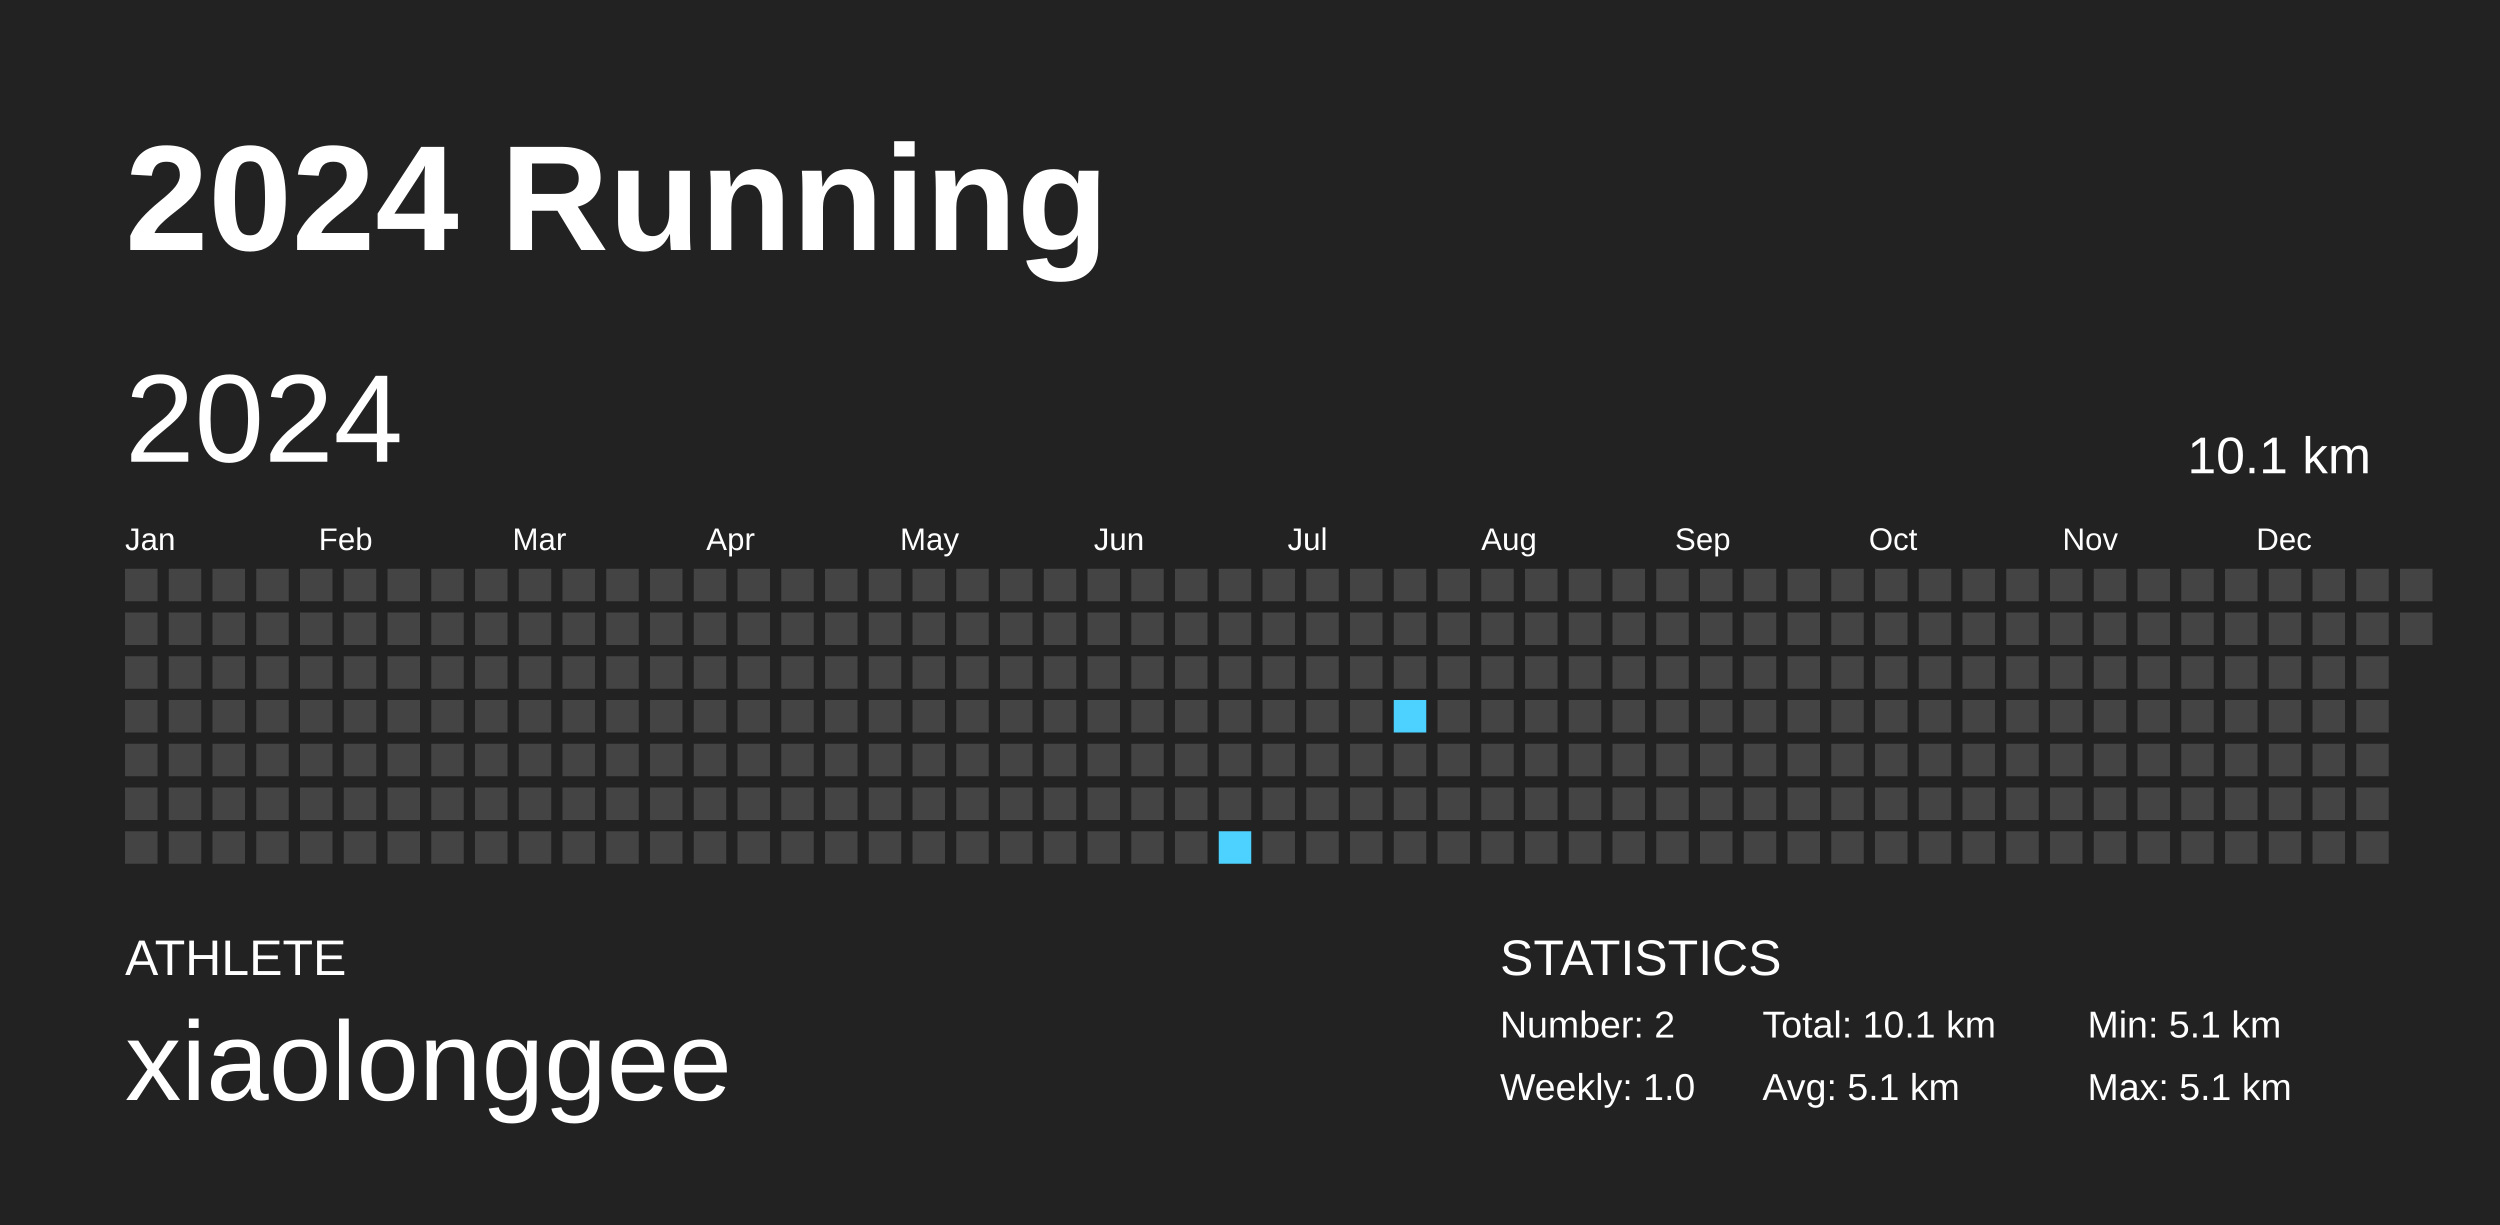
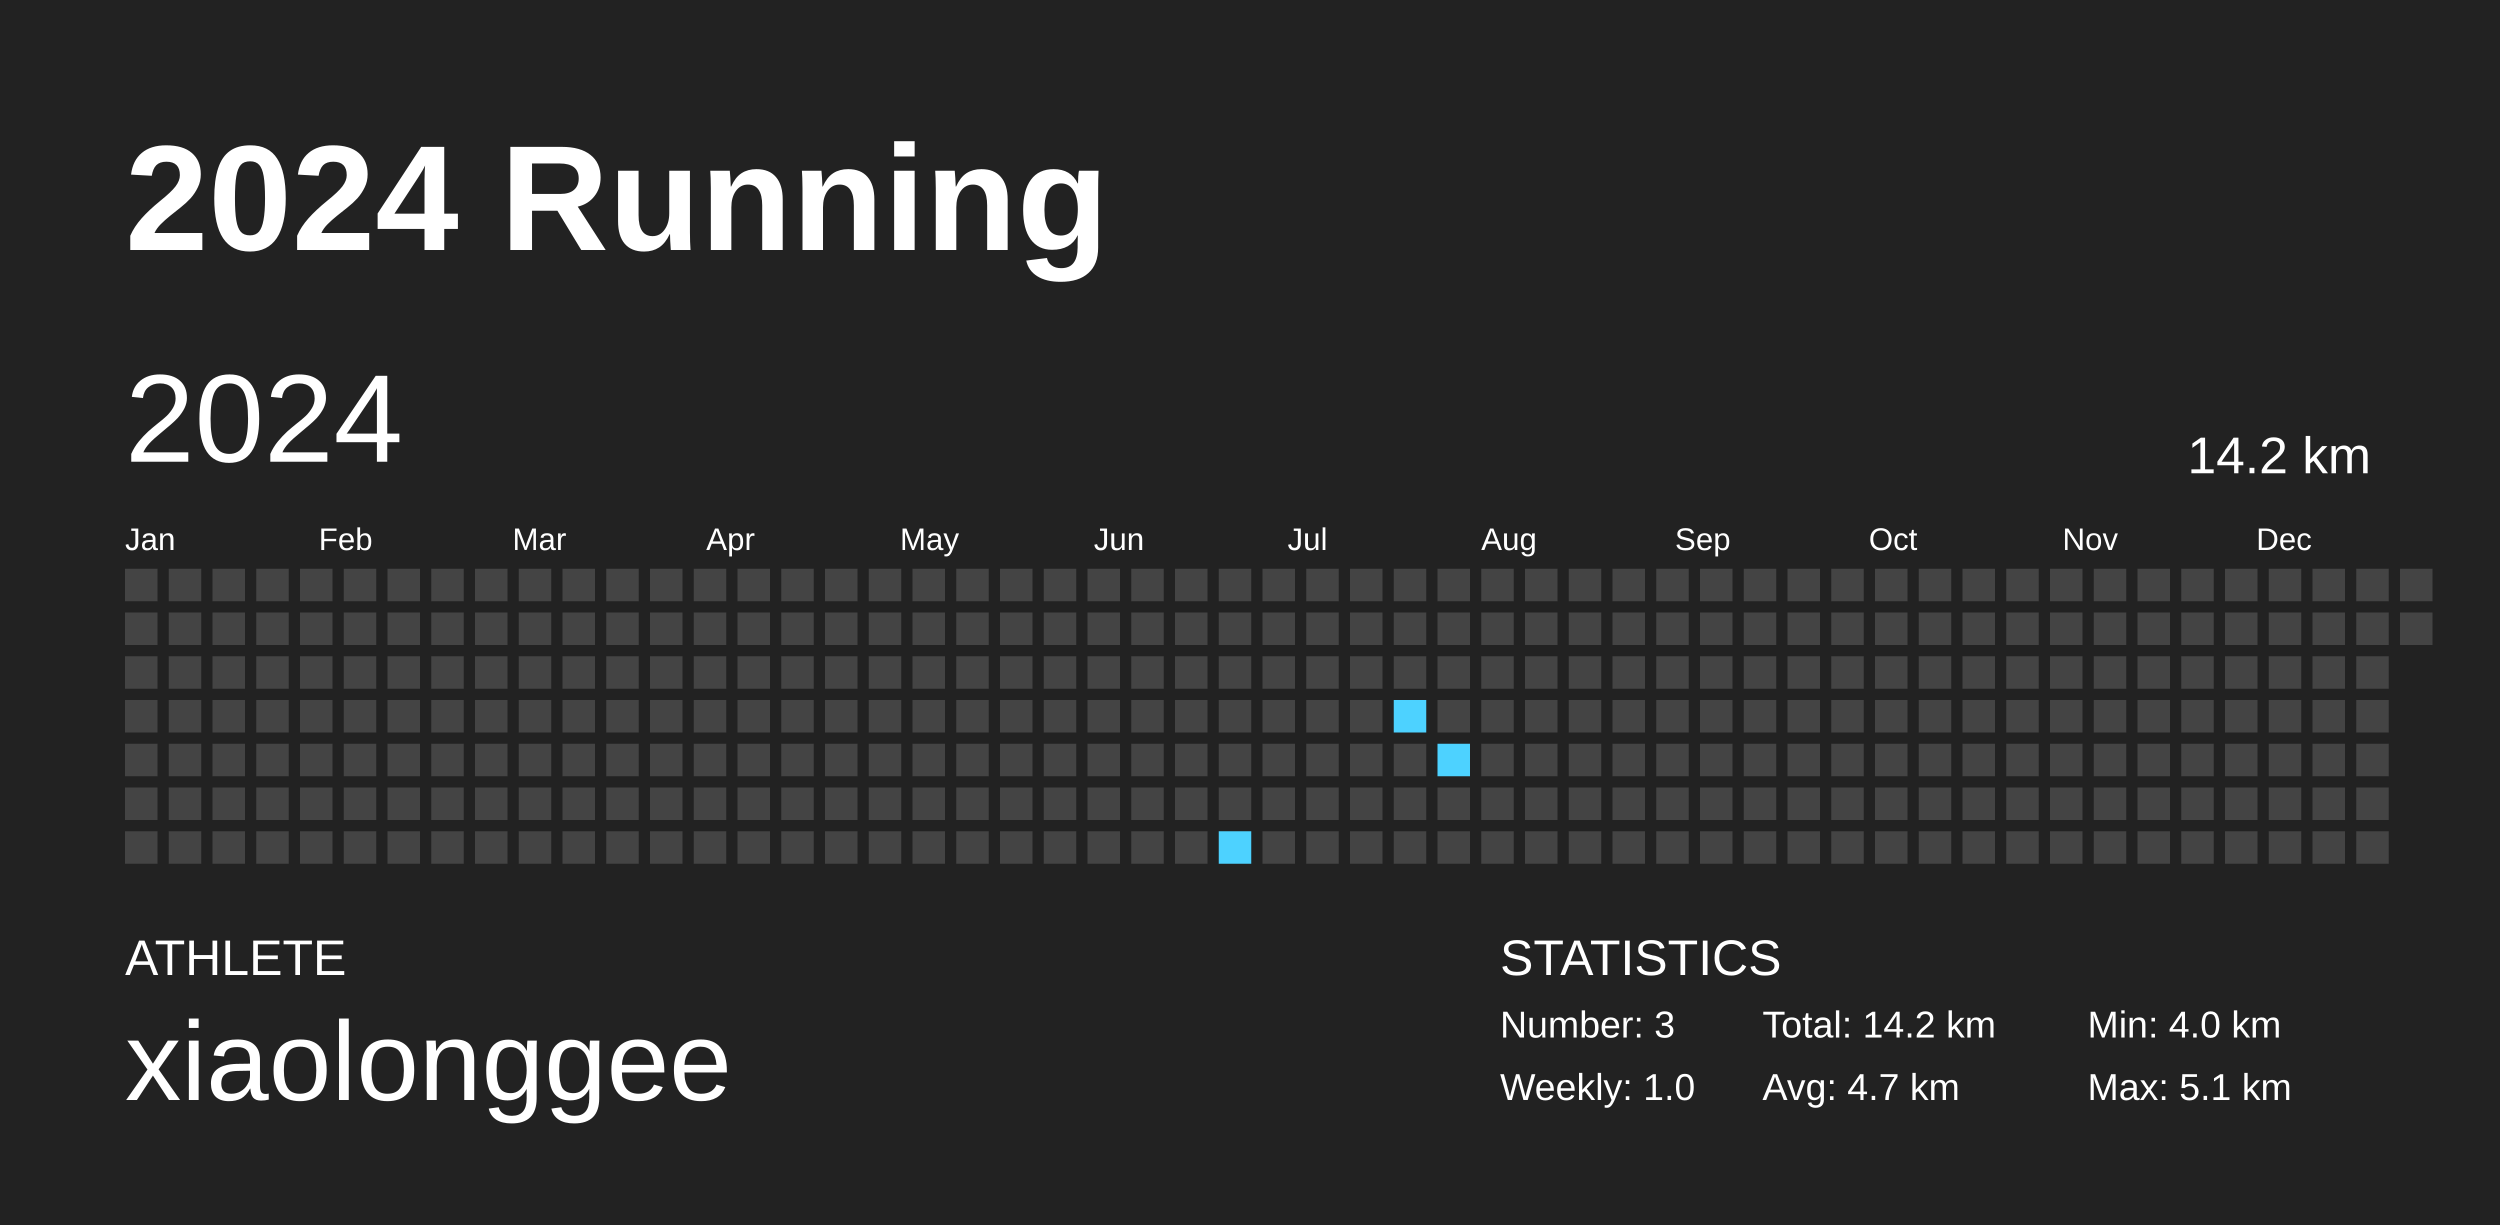
<svg xmlns="http://www.w3.org/2000/svg" baseProfile="full" height="98mm" version="1.1" viewBox="0,0,200,98" width="200mm">
  <defs />
  <rect fill="#222222" height="98" width="200" x="0" y="0" />
  <text fill="#FFFFFF" style="font-size:12px; font-family:Arial; font-weight:bold;" x="10" y="20">2024 Running</text>
  <text fill="#FFFFFF" style="font-size:4px; font-family:Arial" x="10" y="78">ATHLETE</text>
  <text fill="#FFFFFF" style="font-size:9px; font-family:Arial" x="10" y="88">xiaolonggee</text>
  <text fill="#FFFFFF" style="font-size:4px; font-family:Arial" x="120" y="78">STATISTICS</text>
-   <text fill="#FFFFFF" style="font-size:3px; font-family:Arial" x="120" y="83">Number: 2</text>
+   <text fill="#FFFFFF" style="font-size:3px; font-family:Arial" x="120" y="83">Number: 3</text>
  <text fill="#FFFFFF" style="font-size:3px; font-family:Arial" x="120" y="88">Weekly: 1.0</text>
-   <text fill="#FFFFFF" style="font-size:3px; font-family:Arial" x="141" y="83">Total: 10.1 km</text>
-   <text fill="#FFFFFF" style="font-size:3px; font-family:Arial" x="141" y="88">Avg: 5.1 km</text>
-   <text fill="#FFFFFF" style="font-size:3px; font-family:Arial" x="167" y="83">Min: 5.1 km</text>
+   <text fill="#FFFFFF" style="font-size:3px; font-family:Arial" x="141" y="83">Total: 14.2 km</text>
+   <text fill="#FFFFFF" style="font-size:3px; font-family:Arial" x="141" y="88">Avg: 4.7 km</text>
+   <text fill="#FFFFFF" style="font-size:3px; font-family:Arial" x="167" y="83">Min: 4.0 km</text>
  <text fill="#FFFFFF" style="font-size:3px; font-family:Arial" x="167" y="88">Max: 5.1 km</text>
  <text dominant-baseline="hanging" fill="#FFFFFF" style="font-size:10.0px; font-family:Arial;" x="10" y="30">2024</text>
-   <text dominant-baseline="hanging" fill="#FFFFFF" style="font-size:4.125px; font-family:Arial;" x="175" y="35">10.1 km</text>
+   <text dominant-baseline="hanging" fill="#FFFFFF" style="font-size:4.125px; font-family:Arial;" x="175" y="35">14.2 km</text>
  <text fill="#FFFFFF" style="font-size:2.5px; font-family:Arial" x="10.0" y="44">Jan</text>
  <text fill="#FFFFFF" style="font-size:2.5px; font-family:Arial" x="25.5" y="44">Feb</text>
  <text fill="#FFFFFF" style="font-size:2.5px; font-family:Arial" x="41.0" y="44">Mar</text>
  <text fill="#FFFFFF" style="font-size:2.5px; font-family:Arial" x="56.5" y="44">Apr</text>
  <text fill="#FFFFFF" style="font-size:2.5px; font-family:Arial" x="72.0" y="44">May</text>
  <text fill="#FFFFFF" style="font-size:2.5px; font-family:Arial" x="87.5" y="44">Jun</text>
  <text fill="#FFFFFF" style="font-size:2.5px; font-family:Arial" x="103.0" y="44">Jul</text>
  <text fill="#FFFFFF" style="font-size:2.5px; font-family:Arial" x="118.5" y="44">Aug</text>
  <text fill="#FFFFFF" style="font-size:2.5px; font-family:Arial" x="134.0" y="44">Sep</text>
  <text fill="#FFFFFF" style="font-size:2.5px; font-family:Arial" x="149.5" y="44">Oct</text>
  <text fill="#FFFFFF" style="font-size:2.5px; font-family:Arial" x="165.0" y="44">Nov</text>
  <text fill="#FFFFFF" style="font-size:2.5px; font-family:Arial" x="180.5" y="44">Dec</text>
  <rect fill="#444444" height="2.6" width="2.6" x="10.0" y="45.5" />
  <rect fill="#444444" height="2.6" width="2.6" x="10.0" y="49.0" />
  <rect fill="#444444" height="2.6" width="2.6" x="10.0" y="52.5" />
  <rect fill="#444444" height="2.6" width="2.6" x="10.0" y="56.0" />
  <rect fill="#444444" height="2.6" width="2.6" x="10.0" y="59.5" />
  <rect fill="#444444" height="2.6" width="2.6" x="10.0" y="63.0" />
  <rect fill="#444444" height="2.6" width="2.6" x="10.0" y="66.5" />
  <rect fill="#444444" height="2.6" width="2.6" x="13.5" y="45.5" />
  <rect fill="#444444" height="2.6" width="2.6" x="13.5" y="49.0" />
  <rect fill="#444444" height="2.6" width="2.6" x="13.5" y="52.5" />
  <rect fill="#444444" height="2.6" width="2.6" x="13.5" y="56.0" />
  <rect fill="#444444" height="2.6" width="2.6" x="13.5" y="59.5" />
  <rect fill="#444444" height="2.6" width="2.6" x="13.5" y="63.0" />
  <rect fill="#444444" height="2.6" width="2.6" x="13.5" y="66.5" />
  <rect fill="#444444" height="2.6" width="2.6" x="17.0" y="45.5" />
  <rect fill="#444444" height="2.6" width="2.6" x="17.0" y="49.0" />
  <rect fill="#444444" height="2.6" width="2.6" x="17.0" y="52.5" />
  <rect fill="#444444" height="2.6" width="2.6" x="17.0" y="56.0" />
  <rect fill="#444444" height="2.6" width="2.6" x="17.0" y="59.5" />
  <rect fill="#444444" height="2.6" width="2.6" x="17.0" y="63.0" />
  <rect fill="#444444" height="2.6" width="2.6" x="17.0" y="66.5" />
  <rect fill="#444444" height="2.6" width="2.6" x="20.5" y="45.5" />
  <rect fill="#444444" height="2.6" width="2.6" x="20.5" y="49.0" />
  <rect fill="#444444" height="2.6" width="2.6" x="20.5" y="52.5" />
  <rect fill="#444444" height="2.6" width="2.6" x="20.5" y="56.0" />
  <rect fill="#444444" height="2.6" width="2.6" x="20.5" y="59.5" />
  <rect fill="#444444" height="2.6" width="2.6" x="20.5" y="63.0" />
  <rect fill="#444444" height="2.6" width="2.6" x="20.5" y="66.5" />
  <rect fill="#444444" height="2.6" width="2.6" x="24.0" y="45.5" />
  <rect fill="#444444" height="2.6" width="2.6" x="24.0" y="49.0" />
  <rect fill="#444444" height="2.6" width="2.6" x="24.0" y="52.5" />
  <rect fill="#444444" height="2.6" width="2.6" x="24.0" y="56.0" />
  <rect fill="#444444" height="2.6" width="2.6" x="24.0" y="59.5" />
  <rect fill="#444444" height="2.6" width="2.6" x="24.0" y="63.0" />
  <rect fill="#444444" height="2.6" width="2.6" x="24.0" y="66.5" />
  <rect fill="#444444" height="2.6" width="2.6" x="27.5" y="45.5" />
  <rect fill="#444444" height="2.6" width="2.6" x="27.5" y="49.0" />
  <rect fill="#444444" height="2.6" width="2.6" x="27.5" y="52.5" />
  <rect fill="#444444" height="2.6" width="2.6" x="27.5" y="56.0" />
  <rect fill="#444444" height="2.6" width="2.6" x="27.5" y="59.5" />
  <rect fill="#444444" height="2.6" width="2.6" x="27.5" y="63.0" />
  <rect fill="#444444" height="2.6" width="2.6" x="27.5" y="66.5" />
  <rect fill="#444444" height="2.6" width="2.6" x="31.0" y="45.5" />
  <rect fill="#444444" height="2.6" width="2.6" x="31.0" y="49.0" />
  <rect fill="#444444" height="2.6" width="2.6" x="31.0" y="52.5" />
  <rect fill="#444444" height="2.6" width="2.6" x="31.0" y="56.0" />
  <rect fill="#444444" height="2.6" width="2.6" x="31.0" y="59.5" />
  <rect fill="#444444" height="2.6" width="2.6" x="31.0" y="63.0" />
  <rect fill="#444444" height="2.6" width="2.6" x="31.0" y="66.5" />
  <rect fill="#444444" height="2.6" width="2.6" x="34.5" y="45.5" />
  <rect fill="#444444" height="2.6" width="2.6" x="34.5" y="49.0" />
  <rect fill="#444444" height="2.6" width="2.6" x="34.5" y="52.5" />
  <rect fill="#444444" height="2.6" width="2.6" x="34.5" y="56.0" />
  <rect fill="#444444" height="2.6" width="2.6" x="34.5" y="59.5" />
  <rect fill="#444444" height="2.6" width="2.6" x="34.5" y="63.0" />
  <rect fill="#444444" height="2.6" width="2.6" x="34.5" y="66.5" />
  <rect fill="#444444" height="2.6" width="2.6" x="38.0" y="45.5" />
  <rect fill="#444444" height="2.6" width="2.6" x="38.0" y="49.0" />
  <rect fill="#444444" height="2.6" width="2.6" x="38.0" y="52.5" />
  <rect fill="#444444" height="2.6" width="2.6" x="38.0" y="56.0" />
  <rect fill="#444444" height="2.6" width="2.6" x="38.0" y="59.5" />
  <rect fill="#444444" height="2.6" width="2.6" x="38.0" y="63.0" />
  <rect fill="#444444" height="2.6" width="2.6" x="38.0" y="66.5" />
  <rect fill="#444444" height="2.6" width="2.6" x="41.5" y="45.5" />
  <rect fill="#444444" height="2.6" width="2.6" x="41.5" y="49.0" />
  <rect fill="#444444" height="2.6" width="2.6" x="41.5" y="52.5" />
  <rect fill="#444444" height="2.6" width="2.6" x="41.5" y="56.0" />
  <rect fill="#444444" height="2.6" width="2.6" x="41.5" y="59.5" />
  <rect fill="#444444" height="2.6" width="2.6" x="41.5" y="63.0" />
  <rect fill="#444444" height="2.6" width="2.6" x="41.5" y="66.5" />
  <rect fill="#444444" height="2.6" width="2.6" x="45.0" y="45.5" />
  <rect fill="#444444" height="2.6" width="2.6" x="45.0" y="49.0" />
  <rect fill="#444444" height="2.6" width="2.6" x="45.0" y="52.5" />
  <rect fill="#444444" height="2.6" width="2.6" x="45.0" y="56.0" />
  <rect fill="#444444" height="2.6" width="2.6" x="45.0" y="59.5" />
  <rect fill="#444444" height="2.6" width="2.6" x="45.0" y="63.0" />
  <rect fill="#444444" height="2.6" width="2.6" x="45.0" y="66.5" />
  <rect fill="#444444" height="2.6" width="2.6" x="48.5" y="45.5" />
  <rect fill="#444444" height="2.6" width="2.6" x="48.5" y="49.0" />
  <rect fill="#444444" height="2.6" width="2.6" x="48.5" y="52.5" />
  <rect fill="#444444" height="2.6" width="2.6" x="48.5" y="56.0" />
  <rect fill="#444444" height="2.6" width="2.6" x="48.5" y="59.5" />
  <rect fill="#444444" height="2.6" width="2.6" x="48.5" y="63.0" />
  <rect fill="#444444" height="2.6" width="2.6" x="48.5" y="66.5" />
  <rect fill="#444444" height="2.6" width="2.6" x="52.0" y="45.5" />
  <rect fill="#444444" height="2.6" width="2.6" x="52.0" y="49.0" />
  <rect fill="#444444" height="2.6" width="2.6" x="52.0" y="52.5" />
  <rect fill="#444444" height="2.6" width="2.6" x="52.0" y="56.0" />
  <rect fill="#444444" height="2.6" width="2.6" x="52.0" y="59.5" />
  <rect fill="#444444" height="2.6" width="2.6" x="52.0" y="63.0" />
  <rect fill="#444444" height="2.6" width="2.6" x="52.0" y="66.5" />
  <rect fill="#444444" height="2.6" width="2.6" x="55.5" y="45.5" />
  <rect fill="#444444" height="2.6" width="2.6" x="55.5" y="49.0" />
  <rect fill="#444444" height="2.6" width="2.6" x="55.5" y="52.5" />
  <rect fill="#444444" height="2.6" width="2.6" x="55.5" y="56.0" />
  <rect fill="#444444" height="2.6" width="2.6" x="55.5" y="59.5" />
  <rect fill="#444444" height="2.6" width="2.6" x="55.5" y="63.0" />
  <rect fill="#444444" height="2.6" width="2.6" x="55.5" y="66.5" />
  <rect fill="#444444" height="2.6" width="2.6" x="59.0" y="45.5" />
  <rect fill="#444444" height="2.6" width="2.6" x="59.0" y="49.0" />
  <rect fill="#444444" height="2.6" width="2.6" x="59.0" y="52.5" />
  <rect fill="#444444" height="2.6" width="2.6" x="59.0" y="56.0" />
  <rect fill="#444444" height="2.6" width="2.6" x="59.0" y="59.5" />
  <rect fill="#444444" height="2.6" width="2.6" x="59.0" y="63.0" />
  <rect fill="#444444" height="2.6" width="2.6" x="59.0" y="66.5" />
  <rect fill="#444444" height="2.6" width="2.6" x="62.5" y="45.5" />
  <rect fill="#444444" height="2.6" width="2.6" x="62.5" y="49.0" />
  <rect fill="#444444" height="2.6" width="2.6" x="62.5" y="52.5" />
  <rect fill="#444444" height="2.6" width="2.6" x="62.5" y="56.0" />
  <rect fill="#444444" height="2.6" width="2.6" x="62.5" y="59.5" />
  <rect fill="#444444" height="2.6" width="2.6" x="62.5" y="63.0" />
  <rect fill="#444444" height="2.6" width="2.6" x="62.5" y="66.5" />
  <rect fill="#444444" height="2.6" width="2.6" x="66.0" y="45.5" />
  <rect fill="#444444" height="2.6" width="2.6" x="66.0" y="49.0" />
  <rect fill="#444444" height="2.6" width="2.6" x="66.0" y="52.5" />
  <rect fill="#444444" height="2.6" width="2.6" x="66.0" y="56.0" />
  <rect fill="#444444" height="2.6" width="2.6" x="66.0" y="59.5" />
  <rect fill="#444444" height="2.6" width="2.6" x="66.0" y="63.0" />
  <rect fill="#444444" height="2.6" width="2.6" x="66.0" y="66.5" />
  <rect fill="#444444" height="2.6" width="2.6" x="69.5" y="45.5" />
  <rect fill="#444444" height="2.6" width="2.6" x="69.5" y="49.0" />
  <rect fill="#444444" height="2.6" width="2.6" x="69.5" y="52.5" />
  <rect fill="#444444" height="2.6" width="2.6" x="69.5" y="56.0" />
  <rect fill="#444444" height="2.6" width="2.6" x="69.5" y="59.5" />
  <rect fill="#444444" height="2.6" width="2.6" x="69.5" y="63.0" />
  <rect fill="#444444" height="2.6" width="2.6" x="69.5" y="66.5" />
  <rect fill="#444444" height="2.6" width="2.6" x="73.0" y="45.5" />
  <rect fill="#444444" height="2.6" width="2.6" x="73.0" y="49.0" />
  <rect fill="#444444" height="2.6" width="2.6" x="73.0" y="52.5" />
  <rect fill="#444444" height="2.6" width="2.6" x="73.0" y="56.0" />
  <rect fill="#444444" height="2.6" width="2.6" x="73.0" y="59.5" />
  <rect fill="#444444" height="2.6" width="2.6" x="73.0" y="63.0" />
  <rect fill="#444444" height="2.6" width="2.6" x="73.0" y="66.5" />
  <rect fill="#444444" height="2.6" width="2.6" x="76.5" y="45.5" />
  <rect fill="#444444" height="2.6" width="2.6" x="76.5" y="49.0" />
  <rect fill="#444444" height="2.6" width="2.6" x="76.5" y="52.5" />
  <rect fill="#444444" height="2.6" width="2.6" x="76.5" y="56.0" />
  <rect fill="#444444" height="2.6" width="2.6" x="76.5" y="59.5" />
  <rect fill="#444444" height="2.6" width="2.6" x="76.5" y="63.0" />
  <rect fill="#444444" height="2.6" width="2.6" x="76.5" y="66.5" />
  <rect fill="#444444" height="2.6" width="2.6" x="80.0" y="45.5" />
  <rect fill="#444444" height="2.6" width="2.6" x="80.0" y="49.0" />
  <rect fill="#444444" height="2.6" width="2.6" x="80.0" y="52.5" />
  <rect fill="#444444" height="2.6" width="2.6" x="80.0" y="56.0" />
  <rect fill="#444444" height="2.6" width="2.6" x="80.0" y="59.5" />
  <rect fill="#444444" height="2.6" width="2.6" x="80.0" y="63.0" />
  <rect fill="#444444" height="2.6" width="2.6" x="80.0" y="66.5" />
  <rect fill="#444444" height="2.6" width="2.6" x="83.5" y="45.5" />
  <rect fill="#444444" height="2.6" width="2.6" x="83.5" y="49.0" />
  <rect fill="#444444" height="2.6" width="2.6" x="83.5" y="52.5" />
  <rect fill="#444444" height="2.6" width="2.6" x="83.5" y="56.0" />
  <rect fill="#444444" height="2.6" width="2.6" x="83.5" y="59.5" />
  <rect fill="#444444" height="2.6" width="2.6" x="83.5" y="63.0" />
  <rect fill="#444444" height="2.6" width="2.6" x="83.5" y="66.5" />
  <rect fill="#444444" height="2.6" width="2.6" x="87.0" y="45.5" />
  <rect fill="#444444" height="2.6" width="2.6" x="87.0" y="49.0" />
  <rect fill="#444444" height="2.6" width="2.6" x="87.0" y="52.5" />
  <rect fill="#444444" height="2.6" width="2.6" x="87.0" y="56.0" />
  <rect fill="#444444" height="2.6" width="2.6" x="87.0" y="59.5" />
  <rect fill="#444444" height="2.6" width="2.6" x="87.0" y="63.0" />
  <rect fill="#444444" height="2.6" width="2.6" x="87.0" y="66.5" />
  <rect fill="#444444" height="2.6" width="2.6" x="90.5" y="45.5" />
  <rect fill="#444444" height="2.6" width="2.6" x="90.5" y="49.0" />
  <rect fill="#444444" height="2.6" width="2.6" x="90.5" y="52.5" />
  <rect fill="#444444" height="2.6" width="2.6" x="90.5" y="56.0" />
  <rect fill="#444444" height="2.6" width="2.6" x="90.5" y="59.5" />
  <rect fill="#444444" height="2.6" width="2.6" x="90.5" y="63.0" />
  <rect fill="#444444" height="2.6" width="2.6" x="90.5" y="66.5" />
  <rect fill="#444444" height="2.6" width="2.6" x="94.0" y="45.5" />
  <rect fill="#444444" height="2.6" width="2.6" x="94.0" y="49.0" />
  <rect fill="#444444" height="2.6" width="2.6" x="94.0" y="52.5" />
  <rect fill="#444444" height="2.6" width="2.6" x="94.0" y="56.0" />
  <rect fill="#444444" height="2.6" width="2.6" x="94.0" y="59.5" />
  <rect fill="#444444" height="2.6" width="2.6" x="94.0" y="63.0" />
  <rect fill="#444444" height="2.6" width="2.6" x="94.0" y="66.5" />
  <rect fill="#444444" height="2.6" width="2.6" x="97.5" y="45.5" />
  <rect fill="#444444" height="2.6" width="2.6" x="97.5" y="49.0" />
  <rect fill="#444444" height="2.6" width="2.6" x="97.5" y="52.5" />
  <rect fill="#444444" height="2.6" width="2.6" x="97.5" y="56.0" />
  <rect fill="#444444" height="2.6" width="2.6" x="97.5" y="59.5" />
  <rect fill="#444444" height="2.6" width="2.6" x="97.5" y="63.0" />
  <rect fill="#4dd2ff" height="2.6" width="2.6" x="97.5" y="66.5" />
  <rect fill="#444444" height="2.6" width="2.6" x="101.0" y="45.5" />
  <rect fill="#444444" height="2.6" width="2.6" x="101.0" y="49.0" />
  <rect fill="#444444" height="2.6" width="2.6" x="101.0" y="52.5" />
  <rect fill="#444444" height="2.6" width="2.6" x="101.0" y="56.0" />
  <rect fill="#444444" height="2.6" width="2.6" x="101.0" y="59.5" />
  <rect fill="#444444" height="2.6" width="2.6" x="101.0" y="63.0" />
  <rect fill="#444444" height="2.6" width="2.6" x="101.0" y="66.5" />
  <rect fill="#444444" height="2.6" width="2.6" x="104.5" y="45.5" />
  <rect fill="#444444" height="2.6" width="2.6" x="104.5" y="49.0" />
  <rect fill="#444444" height="2.6" width="2.6" x="104.5" y="52.5" />
  <rect fill="#444444" height="2.6" width="2.6" x="104.5" y="56.0" />
  <rect fill="#444444" height="2.6" width="2.6" x="104.5" y="59.5" />
  <rect fill="#444444" height="2.6" width="2.6" x="104.5" y="63.0" />
  <rect fill="#444444" height="2.6" width="2.6" x="104.5" y="66.5" />
  <rect fill="#444444" height="2.6" width="2.6" x="108.0" y="45.5" />
  <rect fill="#444444" height="2.6" width="2.6" x="108.0" y="49.0" />
  <rect fill="#444444" height="2.6" width="2.6" x="108.0" y="52.5" />
  <rect fill="#444444" height="2.6" width="2.6" x="108.0" y="56.0" />
  <rect fill="#444444" height="2.6" width="2.6" x="108.0" y="59.5" />
  <rect fill="#444444" height="2.6" width="2.6" x="108.0" y="63.0" />
  <rect fill="#444444" height="2.6" width="2.6" x="108.0" y="66.5" />
  <rect fill="#444444" height="2.6" width="2.6" x="111.5" y="45.5" />
  <rect fill="#444444" height="2.6" width="2.6" x="111.5" y="49.0" />
  <rect fill="#444444" height="2.6" width="2.6" x="111.5" y="52.5" />
  <rect fill="#4dd2ff" height="2.6" width="2.6" x="111.5" y="56.0" />
  <rect fill="#444444" height="2.6" width="2.6" x="111.5" y="59.5" />
  <rect fill="#444444" height="2.6" width="2.6" x="111.5" y="63.0" />
  <rect fill="#444444" height="2.6" width="2.6" x="111.5" y="66.5" />
  <rect fill="#444444" height="2.6" width="2.6" x="115.0" y="45.5" />
  <rect fill="#444444" height="2.6" width="2.6" x="115.0" y="49.0" />
  <rect fill="#444444" height="2.6" width="2.6" x="115.0" y="52.5" />
  <rect fill="#444444" height="2.6" width="2.6" x="115.0" y="56.0" />
-   <rect fill="#444444" height="2.6" width="2.6" x="115.0" y="59.5" />
+   <rect fill="#4dd2ff" height="2.6" width="2.6" x="115.0" y="59.5" />
  <rect fill="#444444" height="2.6" width="2.6" x="115.0" y="63.0" />
  <rect fill="#444444" height="2.6" width="2.6" x="115.0" y="66.5" />
  <rect fill="#444444" height="2.6" width="2.6" x="118.5" y="45.5" />
  <rect fill="#444444" height="2.6" width="2.6" x="118.5" y="49.0" />
  <rect fill="#444444" height="2.6" width="2.6" x="118.5" y="52.5" />
  <rect fill="#444444" height="2.6" width="2.6" x="118.5" y="56.0" />
  <rect fill="#444444" height="2.6" width="2.6" x="118.5" y="59.5" />
  <rect fill="#444444" height="2.6" width="2.6" x="118.5" y="63.0" />
  <rect fill="#444444" height="2.6" width="2.6" x="118.5" y="66.5" />
  <rect fill="#444444" height="2.6" width="2.6" x="122.0" y="45.5" />
  <rect fill="#444444" height="2.6" width="2.6" x="122.0" y="49.0" />
  <rect fill="#444444" height="2.6" width="2.6" x="122.0" y="52.5" />
  <rect fill="#444444" height="2.6" width="2.6" x="122.0" y="56.0" />
  <rect fill="#444444" height="2.6" width="2.6" x="122.0" y="59.5" />
  <rect fill="#444444" height="2.6" width="2.6" x="122.0" y="63.0" />
  <rect fill="#444444" height="2.6" width="2.6" x="122.0" y="66.5" />
  <rect fill="#444444" height="2.6" width="2.6" x="125.5" y="45.5" />
  <rect fill="#444444" height="2.6" width="2.6" x="125.5" y="49.0" />
  <rect fill="#444444" height="2.6" width="2.6" x="125.5" y="52.5" />
  <rect fill="#444444" height="2.6" width="2.6" x="125.5" y="56.0" />
  <rect fill="#444444" height="2.6" width="2.6" x="125.5" y="59.5" />
  <rect fill="#444444" height="2.6" width="2.6" x="125.5" y="63.0" />
  <rect fill="#444444" height="2.6" width="2.6" x="125.5" y="66.5" />
  <rect fill="#444444" height="2.6" width="2.6" x="129.0" y="45.5" />
  <rect fill="#444444" height="2.6" width="2.6" x="129.0" y="49.0" />
  <rect fill="#444444" height="2.6" width="2.6" x="129.0" y="52.5" />
  <rect fill="#444444" height="2.6" width="2.6" x="129.0" y="56.0" />
  <rect fill="#444444" height="2.6" width="2.6" x="129.0" y="59.5" />
  <rect fill="#444444" height="2.6" width="2.6" x="129.0" y="63.0" />
  <rect fill="#444444" height="2.6" width="2.6" x="129.0" y="66.5" />
  <rect fill="#444444" height="2.6" width="2.6" x="132.5" y="45.5" />
  <rect fill="#444444" height="2.6" width="2.6" x="132.5" y="49.0" />
  <rect fill="#444444" height="2.6" width="2.6" x="132.5" y="52.5" />
  <rect fill="#444444" height="2.6" width="2.6" x="132.5" y="56.0" />
  <rect fill="#444444" height="2.6" width="2.6" x="132.5" y="59.5" />
  <rect fill="#444444" height="2.6" width="2.6" x="132.5" y="63.0" />
  <rect fill="#444444" height="2.6" width="2.6" x="132.5" y="66.5" />
  <rect fill="#444444" height="2.6" width="2.6" x="136.0" y="45.5" />
  <rect fill="#444444" height="2.6" width="2.6" x="136.0" y="49.0" />
  <rect fill="#444444" height="2.6" width="2.6" x="136.0" y="52.5" />
  <rect fill="#444444" height="2.6" width="2.6" x="136.0" y="56.0" />
  <rect fill="#444444" height="2.6" width="2.6" x="136.0" y="59.5" />
  <rect fill="#444444" height="2.6" width="2.6" x="136.0" y="63.0" />
  <rect fill="#444444" height="2.6" width="2.6" x="136.0" y="66.5" />
  <rect fill="#444444" height="2.6" width="2.6" x="139.5" y="45.5" />
  <rect fill="#444444" height="2.6" width="2.6" x="139.5" y="49.0" />
  <rect fill="#444444" height="2.6" width="2.6" x="139.5" y="52.5" />
  <rect fill="#444444" height="2.6" width="2.6" x="139.5" y="56.0" />
  <rect fill="#444444" height="2.6" width="2.6" x="139.5" y="59.5" />
  <rect fill="#444444" height="2.6" width="2.6" x="139.5" y="63.0" />
  <rect fill="#444444" height="2.6" width="2.6" x="139.5" y="66.5" />
  <rect fill="#444444" height="2.6" width="2.6" x="143.0" y="45.5" />
  <rect fill="#444444" height="2.6" width="2.6" x="143.0" y="49.0" />
  <rect fill="#444444" height="2.6" width="2.6" x="143.0" y="52.5" />
  <rect fill="#444444" height="2.6" width="2.6" x="143.0" y="56.0" />
  <rect fill="#444444" height="2.6" width="2.6" x="143.0" y="59.5" />
  <rect fill="#444444" height="2.6" width="2.6" x="143.0" y="63.0" />
  <rect fill="#444444" height="2.6" width="2.6" x="143.0" y="66.5" />
  <rect fill="#444444" height="2.6" width="2.6" x="146.5" y="45.5" />
  <rect fill="#444444" height="2.6" width="2.6" x="146.5" y="49.0" />
  <rect fill="#444444" height="2.6" width="2.6" x="146.5" y="52.5" />
  <rect fill="#444444" height="2.6" width="2.6" x="146.5" y="56.0" />
  <rect fill="#444444" height="2.6" width="2.6" x="146.5" y="59.5" />
  <rect fill="#444444" height="2.6" width="2.6" x="146.5" y="63.0" />
  <rect fill="#444444" height="2.6" width="2.6" x="146.5" y="66.5" />
  <rect fill="#444444" height="2.6" width="2.6" x="150.0" y="45.5" />
  <rect fill="#444444" height="2.6" width="2.6" x="150.0" y="49.0" />
  <rect fill="#444444" height="2.6" width="2.6" x="150.0" y="52.5" />
  <rect fill="#444444" height="2.6" width="2.6" x="150.0" y="56.0" />
  <rect fill="#444444" height="2.6" width="2.6" x="150.0" y="59.5" />
  <rect fill="#444444" height="2.6" width="2.6" x="150.0" y="63.0" />
  <rect fill="#444444" height="2.6" width="2.6" x="150.0" y="66.5" />
  <rect fill="#444444" height="2.6" width="2.6" x="153.5" y="45.5" />
  <rect fill="#444444" height="2.6" width="2.6" x="153.5" y="49.0" />
  <rect fill="#444444" height="2.6" width="2.6" x="153.5" y="52.5" />
  <rect fill="#444444" height="2.6" width="2.6" x="153.5" y="56.0" />
  <rect fill="#444444" height="2.6" width="2.6" x="153.5" y="59.5" />
  <rect fill="#444444" height="2.6" width="2.6" x="153.5" y="63.0" />
  <rect fill="#444444" height="2.6" width="2.6" x="153.5" y="66.5" />
  <rect fill="#444444" height="2.6" width="2.6" x="157.0" y="45.5" />
  <rect fill="#444444" height="2.6" width="2.6" x="157.0" y="49.0" />
  <rect fill="#444444" height="2.6" width="2.6" x="157.0" y="52.5" />
  <rect fill="#444444" height="2.6" width="2.6" x="157.0" y="56.0" />
  <rect fill="#444444" height="2.6" width="2.6" x="157.0" y="59.5" />
  <rect fill="#444444" height="2.6" width="2.6" x="157.0" y="63.0" />
  <rect fill="#444444" height="2.6" width="2.6" x="157.0" y="66.5" />
  <rect fill="#444444" height="2.6" width="2.6" x="160.5" y="45.5" />
  <rect fill="#444444" height="2.6" width="2.6" x="160.5" y="49.0" />
  <rect fill="#444444" height="2.6" width="2.6" x="160.5" y="52.5" />
  <rect fill="#444444" height="2.6" width="2.6" x="160.5" y="56.0" />
  <rect fill="#444444" height="2.6" width="2.6" x="160.5" y="59.5" />
  <rect fill="#444444" height="2.6" width="2.6" x="160.5" y="63.0" />
  <rect fill="#444444" height="2.6" width="2.6" x="160.5" y="66.5" />
  <rect fill="#444444" height="2.6" width="2.6" x="164.0" y="45.5" />
  <rect fill="#444444" height="2.6" width="2.6" x="164.0" y="49.0" />
  <rect fill="#444444" height="2.6" width="2.6" x="164.0" y="52.5" />
  <rect fill="#444444" height="2.6" width="2.6" x="164.0" y="56.0" />
  <rect fill="#444444" height="2.6" width="2.6" x="164.0" y="59.5" />
  <rect fill="#444444" height="2.6" width="2.6" x="164.0" y="63.0" />
  <rect fill="#444444" height="2.6" width="2.6" x="164.0" y="66.5" />
  <rect fill="#444444" height="2.6" width="2.6" x="167.5" y="45.5" />
  <rect fill="#444444" height="2.6" width="2.6" x="167.5" y="49.0" />
  <rect fill="#444444" height="2.6" width="2.6" x="167.5" y="52.5" />
  <rect fill="#444444" height="2.6" width="2.6" x="167.5" y="56.0" />
  <rect fill="#444444" height="2.6" width="2.6" x="167.5" y="59.5" />
  <rect fill="#444444" height="2.6" width="2.6" x="167.5" y="63.0" />
  <rect fill="#444444" height="2.6" width="2.6" x="167.5" y="66.5" />
  <rect fill="#444444" height="2.6" width="2.6" x="171.0" y="45.5" />
  <rect fill="#444444" height="2.6" width="2.6" x="171.0" y="49.0" />
  <rect fill="#444444" height="2.6" width="2.6" x="171.0" y="52.5" />
  <rect fill="#444444" height="2.6" width="2.6" x="171.0" y="56.0" />
  <rect fill="#444444" height="2.6" width="2.6" x="171.0" y="59.5" />
  <rect fill="#444444" height="2.6" width="2.6" x="171.0" y="63.0" />
  <rect fill="#444444" height="2.6" width="2.6" x="171.0" y="66.5" />
  <rect fill="#444444" height="2.6" width="2.6" x="174.5" y="45.5" />
  <rect fill="#444444" height="2.6" width="2.6" x="174.5" y="49.0" />
  <rect fill="#444444" height="2.6" width="2.6" x="174.5" y="52.5" />
  <rect fill="#444444" height="2.6" width="2.6" x="174.5" y="56.0" />
  <rect fill="#444444" height="2.6" width="2.6" x="174.5" y="59.5" />
  <rect fill="#444444" height="2.6" width="2.6" x="174.5" y="63.0" />
  <rect fill="#444444" height="2.6" width="2.6" x="174.5" y="66.5" />
  <rect fill="#444444" height="2.6" width="2.6" x="178.0" y="45.5" />
  <rect fill="#444444" height="2.6" width="2.6" x="178.0" y="49.0" />
  <rect fill="#444444" height="2.6" width="2.6" x="178.0" y="52.5" />
  <rect fill="#444444" height="2.6" width="2.6" x="178.0" y="56.0" />
  <rect fill="#444444" height="2.6" width="2.6" x="178.0" y="59.5" />
  <rect fill="#444444" height="2.6" width="2.6" x="178.0" y="63.0" />
  <rect fill="#444444" height="2.6" width="2.6" x="178.0" y="66.5" />
  <rect fill="#444444" height="2.6" width="2.6" x="181.5" y="45.5" />
  <rect fill="#444444" height="2.6" width="2.6" x="181.5" y="49.0" />
  <rect fill="#444444" height="2.6" width="2.6" x="181.5" y="52.5" />
  <rect fill="#444444" height="2.6" width="2.6" x="181.5" y="56.0" />
  <rect fill="#444444" height="2.6" width="2.6" x="181.5" y="59.5" />
  <rect fill="#444444" height="2.6" width="2.6" x="181.5" y="63.0" />
  <rect fill="#444444" height="2.6" width="2.6" x="181.5" y="66.5" />
  <rect fill="#444444" height="2.6" width="2.6" x="185.0" y="45.5" />
  <rect fill="#444444" height="2.6" width="2.6" x="185.0" y="49.0" />
  <rect fill="#444444" height="2.6" width="2.6" x="185.0" y="52.5" />
  <rect fill="#444444" height="2.6" width="2.6" x="185.0" y="56.0" />
  <rect fill="#444444" height="2.6" width="2.6" x="185.0" y="59.5" />
  <rect fill="#444444" height="2.6" width="2.6" x="185.0" y="63.0" />
  <rect fill="#444444" height="2.6" width="2.6" x="185.0" y="66.5" />
  <rect fill="#444444" height="2.6" width="2.6" x="188.5" y="45.5" />
  <rect fill="#444444" height="2.6" width="2.6" x="188.5" y="49.0" />
  <rect fill="#444444" height="2.6" width="2.6" x="188.5" y="52.5" />
  <rect fill="#444444" height="2.6" width="2.6" x="188.5" y="56.0" />
  <rect fill="#444444" height="2.6" width="2.6" x="188.5" y="59.5" />
  <rect fill="#444444" height="2.6" width="2.6" x="188.5" y="63.0" />
  <rect fill="#444444" height="2.6" width="2.6" x="188.5" y="66.5" />
  <rect fill="#444444" height="2.6" width="2.6" x="192.0" y="45.5" />
  <rect fill="#444444" height="2.6" width="2.6" x="192.0" y="49.0" />
</svg>
